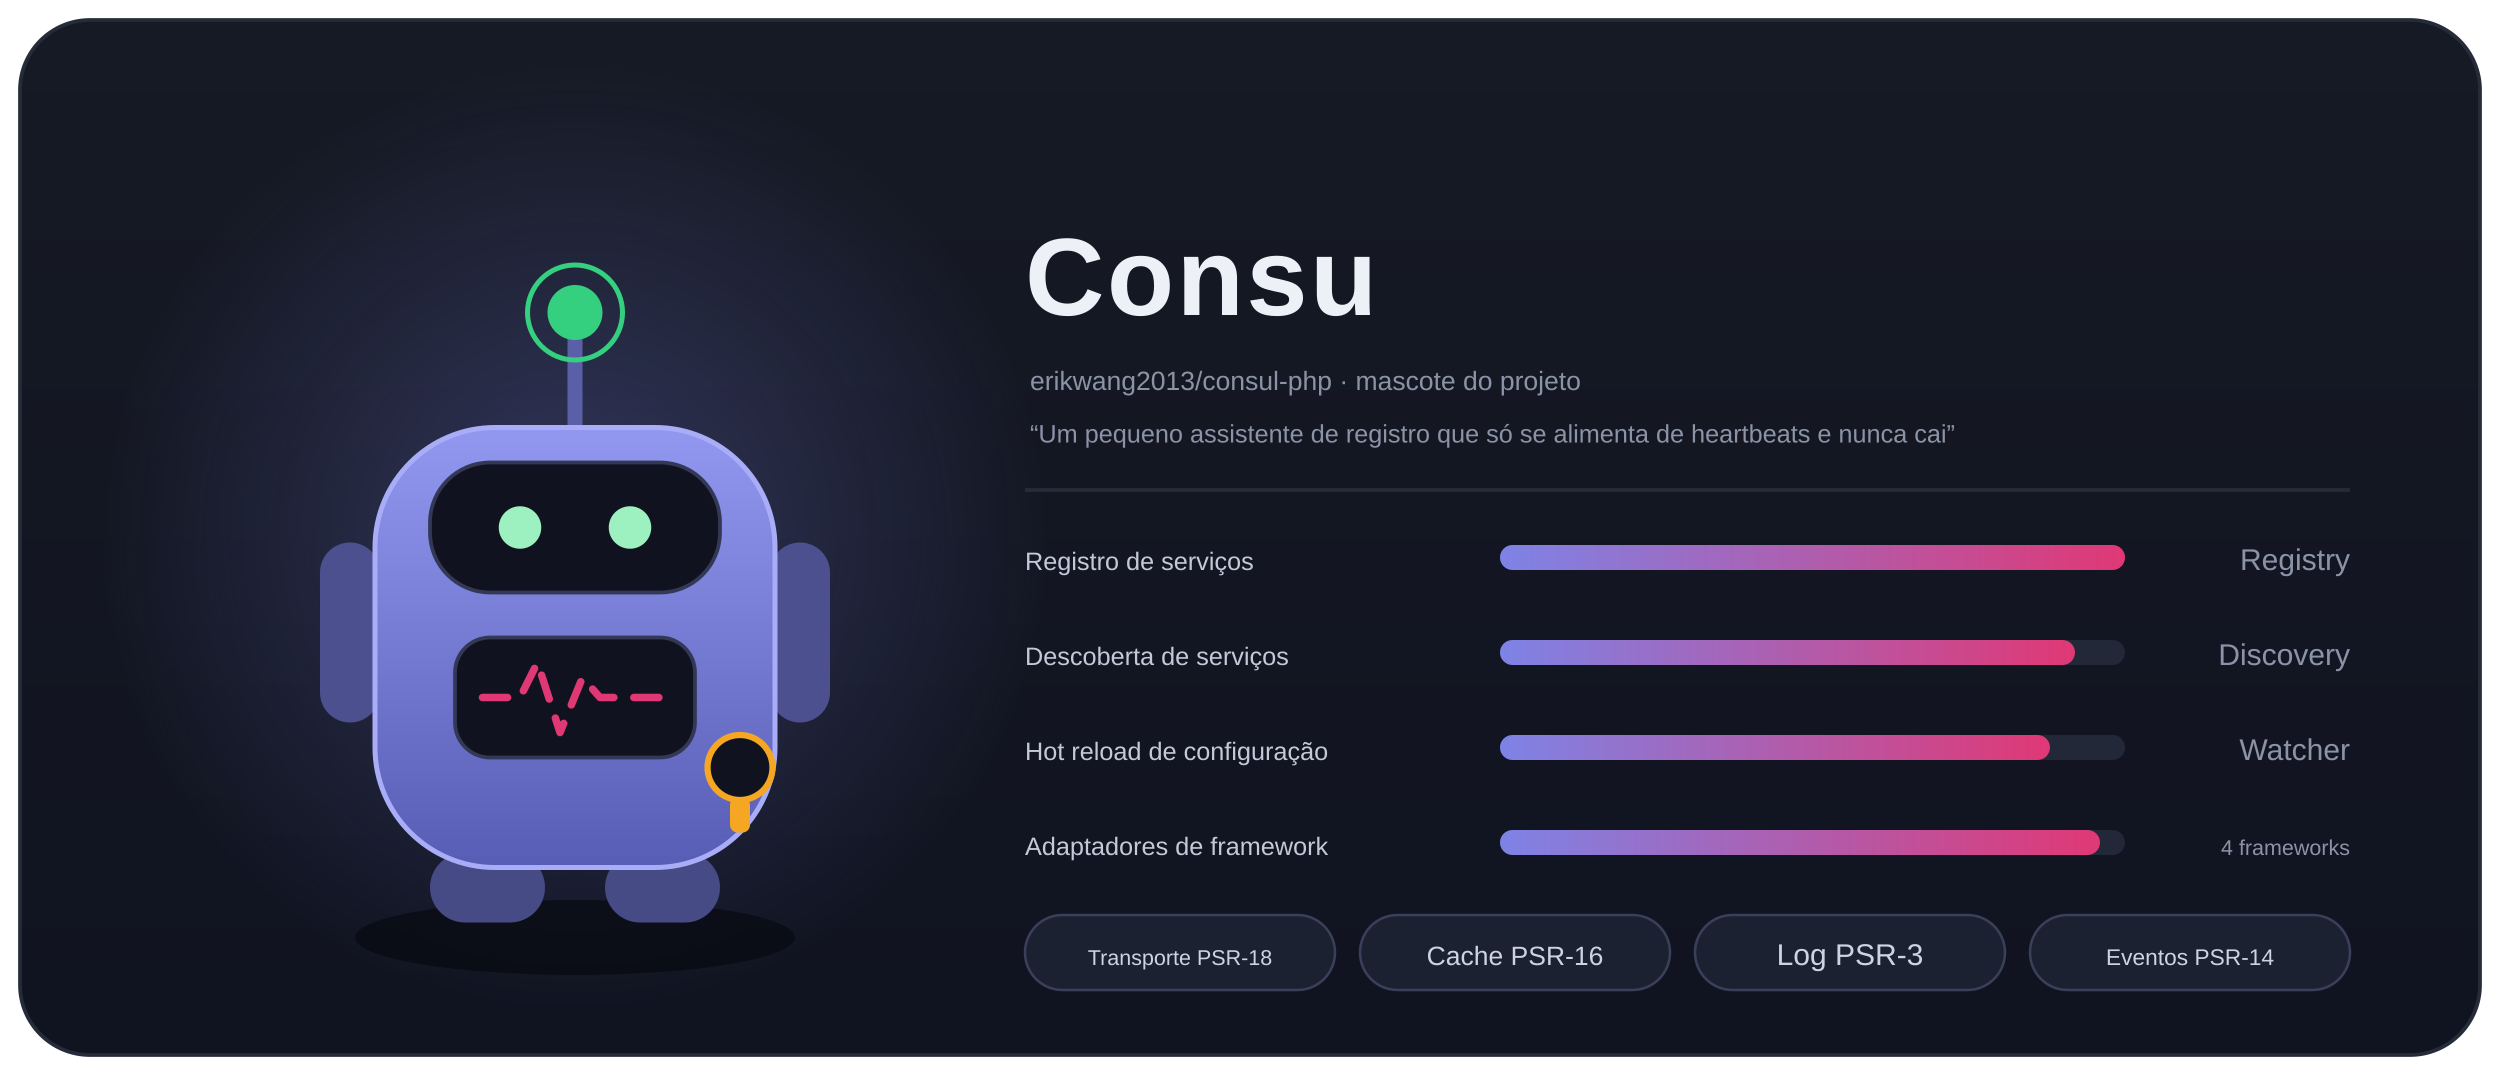
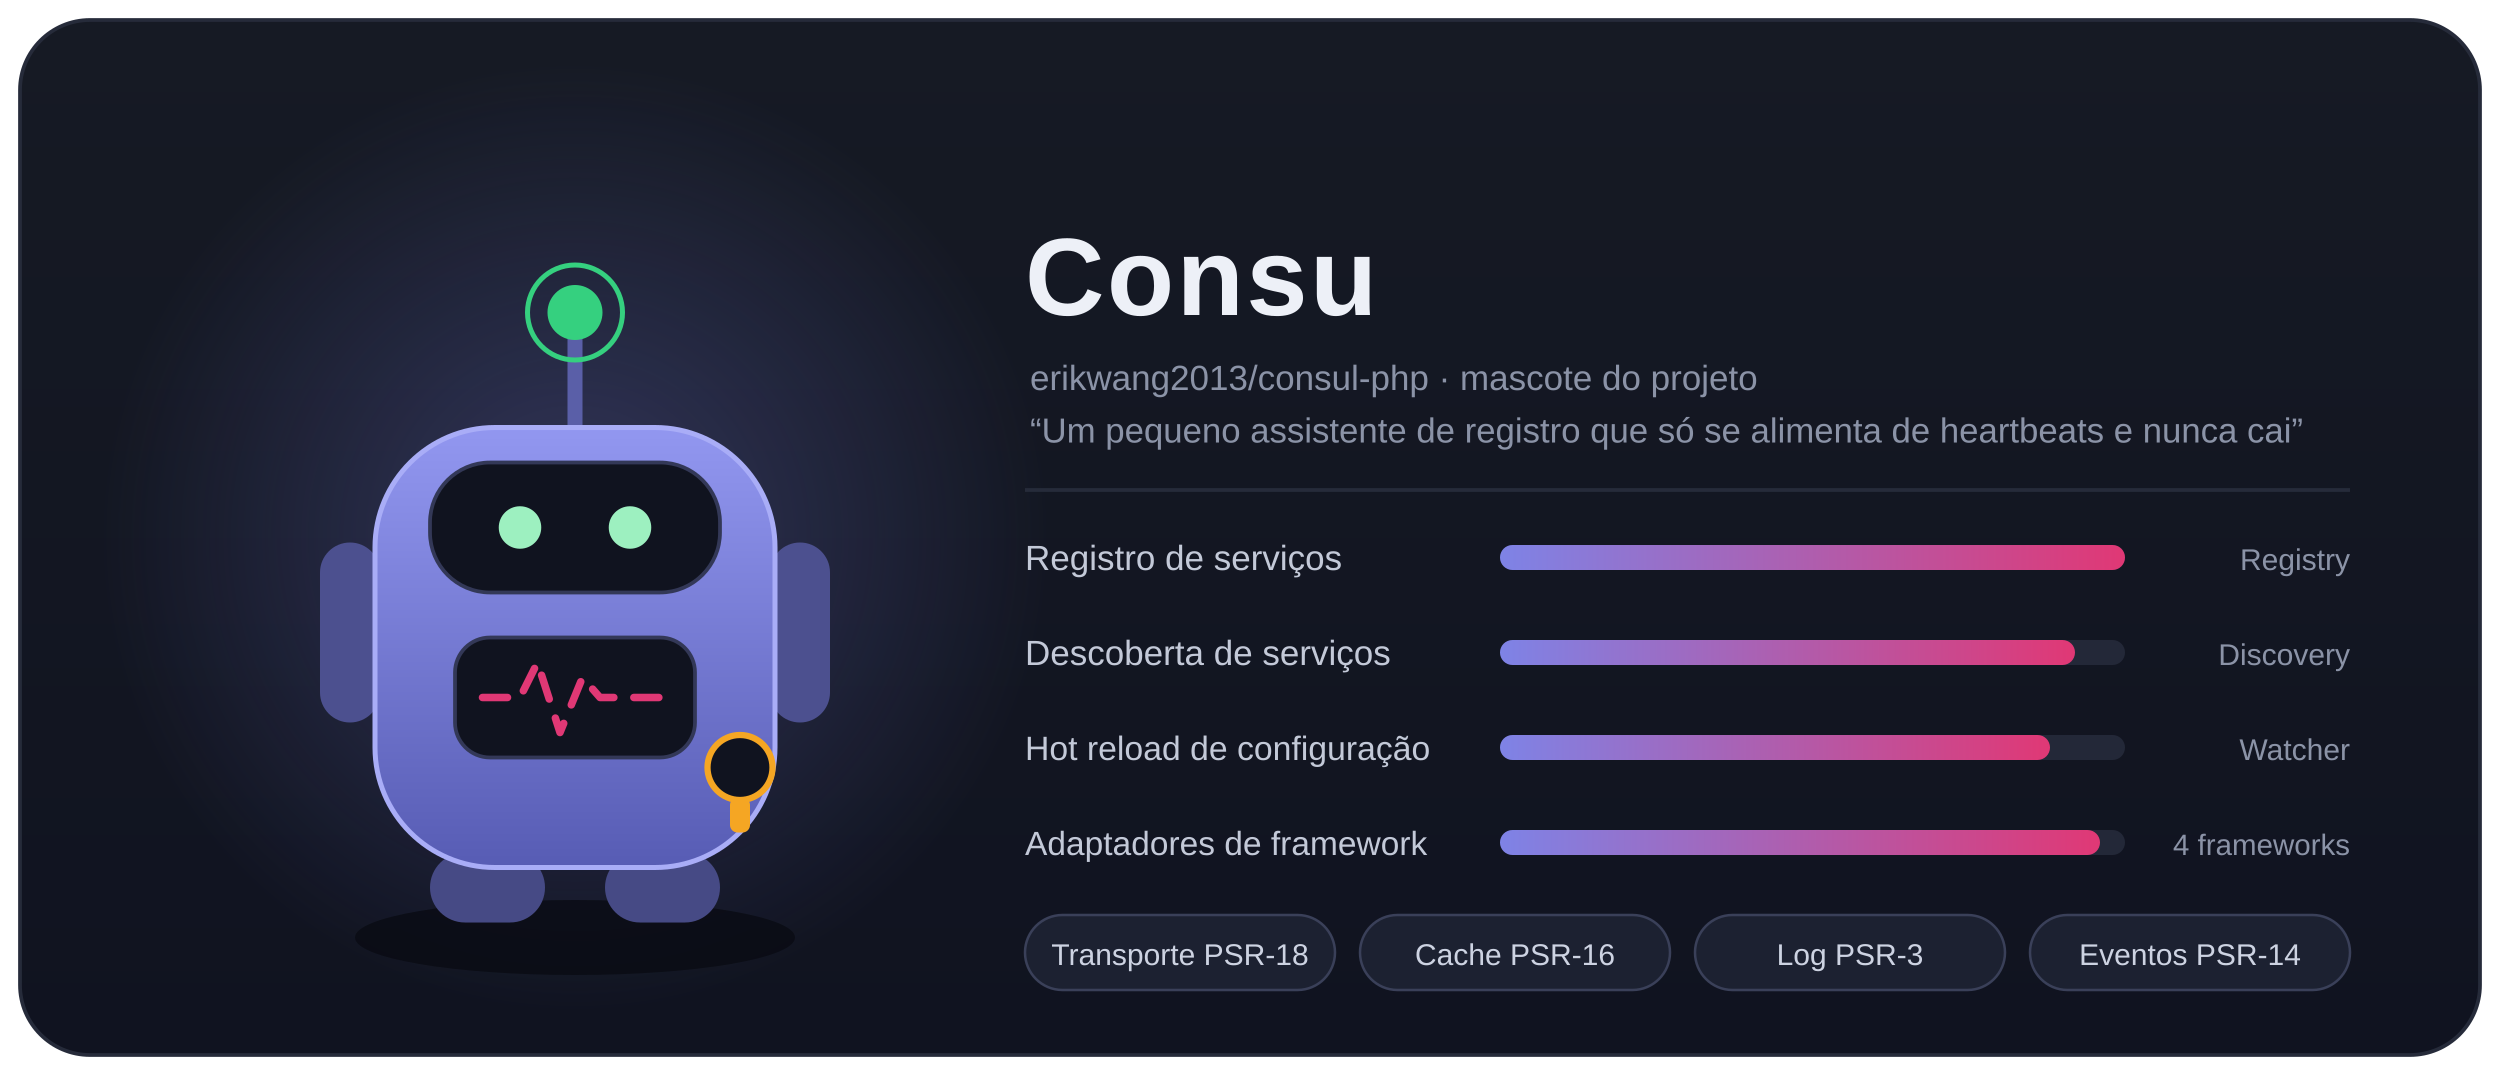
<svg xmlns="http://www.w3.org/2000/svg" width="1000" height="430" viewBox="0 0 1000 430" role="img" aria-label="Consu, o mascote do projeto consul-php">
  <style>
    .t { font-family: -apple-system, BlinkMacSystemFont, "Segoe UI", "Helvetica Neue", Arial, "DejaVu Sans", "Noto Sans SC", "PingFang SC", "Microsoft YaHei", sans-serif; }
    .name { font-size: 44px; font-weight: 700; fill: #EDF0F7; letter-spacing: 1px; }
    .sub { font-size: 14px; fill: #8B93A7; }
    .label { font-size: 14px; fill: #C3C9D8; }
    .val { font-size: 12px; fill: #8B93A7; }
    .chip { font-size: 12px; fill: #CDD3E2; }
  </style>
  <defs>
    <linearGradient id="panel" x1="0" y1="0" x2="0" y2="1">
      <stop offset="0" stop-color="#161A24" />
      <stop offset="1" stop-color="#101320" />
    </linearGradient>
    <linearGradient id="body" x1="0" y1="0" x2="0" y2="1">
      <stop offset="0" stop-color="#9297F0" />
      <stop offset="1" stop-color="#575CB4" />
    </linearGradient>
    <linearGradient id="bar" x1="0" y1="0" x2="1" y2="0">
      <stop offset="0" stop-color="#7E83E6" />
      <stop offset="1" stop-color="#E03875" />
    </linearGradient>
    <radialGradient id="glow" cx="0.5" cy="0.5" r="0.5">
      <stop offset="0" stop-color="#7A7FE0" stop-opacity="0.30" />
      <stop offset="1" stop-color="#7A7FE0" stop-opacity="0" />
    </radialGradient>
  </defs>
  <rect x="8" y="8" width="984" height="414" rx="28" fill="url(#panel)" stroke="#262B3A" stroke-width="1.5" />
  <circle cx="230" cy="215" r="190" fill="url(#glow)" />
  <g class="t" transform="translate(230,235)">
    <g>
      <animateTransform attributeName="transform" type="translate" values="0 0; 0 -8; 0 0" dur="4.4s" repeatCount="indefinite" />
      <ellipse cx="0" cy="140" rx="88" ry="15" fill="#080A11" opacity="0.75" />
      <line x1="0" y1="-62" x2="0" y2="-100" stroke="#5A5FA8" stroke-width="6" stroke-linecap="round" />
      <circle cx="0" cy="-110" r="19" fill="none" stroke="#35D07F" stroke-width="2">
        <animate attributeName="r" values="11;22;22" dur="2.6s" repeatCount="indefinite" />
        <animate attributeName="opacity" values="0.75;0;0" dur="2.6s" repeatCount="indefinite" />
      </circle>
      <circle cx="0" cy="-110" r="11" fill="#35D07F" />
      <rect x="-102" y="-18" width="24" height="72" rx="12" fill="#4C508F" />
      <rect x="78" y="-18" width="24" height="72" rx="12" fill="#4C508F" />
      <rect x="-58" y="106" width="46" height="28" rx="14" fill="#464A85" />
      <rect x="12" y="106" width="46" height="28" rx="14" fill="#464A85" />
      <rect x="-80" y="-64" width="160" height="176" rx="48" fill="url(#body)" stroke="#A9ADF7" stroke-width="2" />
      <rect x="-58" y="-50" width="116" height="52" rx="24" fill="#10131F" stroke="#333857" stroke-width="1.5" />
      <ellipse cx="-22" cy="-24" rx="8.5" ry="8.5" fill="#9DF0C0">
        <animate attributeName="ry" values="8.5;8.5;1;8.5;8.5" keyTimes="0;0.88;0.92;0.96;1" dur="5s" repeatCount="indefinite" />
      </ellipse>
      <ellipse cx="22" cy="-24" rx="8.5" ry="8.5" fill="#9DF0C0">
        <animate attributeName="ry" values="8.5;8.5;1;8.5;8.5" keyTimes="0;0.88;0.92;0.96;1" dur="5s" repeatCount="indefinite" />
      </ellipse>
      <rect x="-48" y="20" width="96" height="48" rx="14" fill="#10131F" stroke="#333857" stroke-width="1.5" />
      <path d="M-37 44 H-22 L-15 30 L-6 58 L3 36 L10 44 H37" fill="none" stroke="#E03875" stroke-width="3" stroke-linecap="round" stroke-linejoin="round" stroke-dasharray="10 8">
        <animate attributeName="stroke-dashoffset" from="0" to="-36" dur="1.6s" repeatCount="indefinite" />
      </path>
      <circle cx="66" cy="72" r="13" fill="#10131F" stroke="#F5A623" stroke-width="2.5" />
      <rect x="62" y="84" width="8" height="14" rx="3" fill="#F5A623" />
    </g>
  </g>
  <g class="t">
    <text class="name" x="410" y="126">Consu</text>
-     <text class="sub" x="412" y="156" style="font-size:10.6px">erikwang2013/consul-php · mascote do projeto</text>
-     <text class="sub" x="412" y="177" fill="#6E768A" style="font-size:10.1px">“Um pequeno assistente de registro que só se alimenta de heartbeats e nunca cai”</text>
+     <text class="sub" x="412" y="156">erikwang2013/consul-php · mascote do projeto</text>
+     <text class="sub" x="412" y="177" fill="#6E768A" style="font-size:13.9px">“Um pequeno assistente de registro que só se alimenta de heartbeats e nunca cai”</text>
    <line x1="410" y1="196" x2="940" y2="196" stroke="#262B3A" stroke-width="1.5" />
-     <text class="label" x="410" y="228" style="font-size:10.1px">Registro de serviços</text>
+     <text class="label" x="410" y="228">Registro de serviços</text>
    <rect x="600" y="218" width="250" height="10" rx="5" fill="#232838" />
    <rect x="600" y="218" width="250" height="10" rx="5" fill="url(#bar)" />
    <text class="val" x="940" y="228" text-anchor="end">Registry</text>
-     <text class="label" x="410" y="266" style="font-size:10.1px">Descoberta de serviços</text>
+     <text class="label" x="410" y="266">Descoberta de serviços</text>
    <rect x="600" y="256" width="250" height="10" rx="5" fill="#232838" />
    <rect x="600" y="256" width="230" height="10" rx="5" fill="url(#bar)" />
    <text class="val" x="940" y="266" text-anchor="end">Discovery</text>
-     <text class="label" x="410" y="304" style="font-size:10.1px">Hot reload de configuração</text>
+     <text class="label" x="410" y="304" style="font-size:13.5px">Hot reload de configuração</text>
    <rect x="600" y="294" width="250" height="10" rx="5" fill="#232838" />
    <rect x="600" y="294" width="220" height="10" rx="5" fill="url(#bar)" />
    <text class="val" x="940" y="304" text-anchor="end">Watcher</text>
-     <text class="label" x="410" y="342" style="font-size:10.1px">Adaptadores de framework</text>
+     <text class="label" x="410" y="342" style="font-size:13.4px">Adaptadores de framework</text>
    <rect x="600" y="332" width="250" height="10" rx="5" fill="#232838" />
    <rect x="600" y="332" width="240" height="10" rx="5" fill="url(#bar)" />
-     <text class="val" x="940" y="342" text-anchor="end" style="font-size:8.6px">4 frameworks</text>
+     <text class="val" x="940" y="342" text-anchor="end" style="font-size:11.8px">4 frameworks</text>
    <rect x="410" y="366" width="124" height="30" rx="15" fill="#1C2131" stroke="#3A4059" />
-     <text class="chip" x="472" y="386" text-anchor="middle" style="font-size:8.6px">Transporte PSR-18</text>
+     <text class="chip" x="472" y="386" text-anchor="middle">Transporte PSR-18</text>
    <rect x="544" y="366" width="124" height="30" rx="15" fill="#1C2131" stroke="#3A4059" />
-     <text class="chip" x="606" y="386" text-anchor="middle" style="font-size:10.6px">Cache PSR-16</text>
+     <text class="chip" x="606" y="386" text-anchor="middle">Cache PSR-16</text>
    <rect x="678" y="366" width="124" height="30" rx="15" fill="#1C2131" stroke="#3A4059" />
    <text class="chip" x="740" y="386" text-anchor="middle">Log PSR-3</text>
    <rect x="812" y="366" width="128" height="30" rx="15" fill="#1C2131" stroke="#3A4059" />
-     <text class="chip" x="876" y="386" text-anchor="middle" style="font-size:9.1px">Eventos PSR-14</text>
+     <text class="chip" x="876" y="386" text-anchor="middle">Eventos PSR-14</text>
  </g>
</svg>
